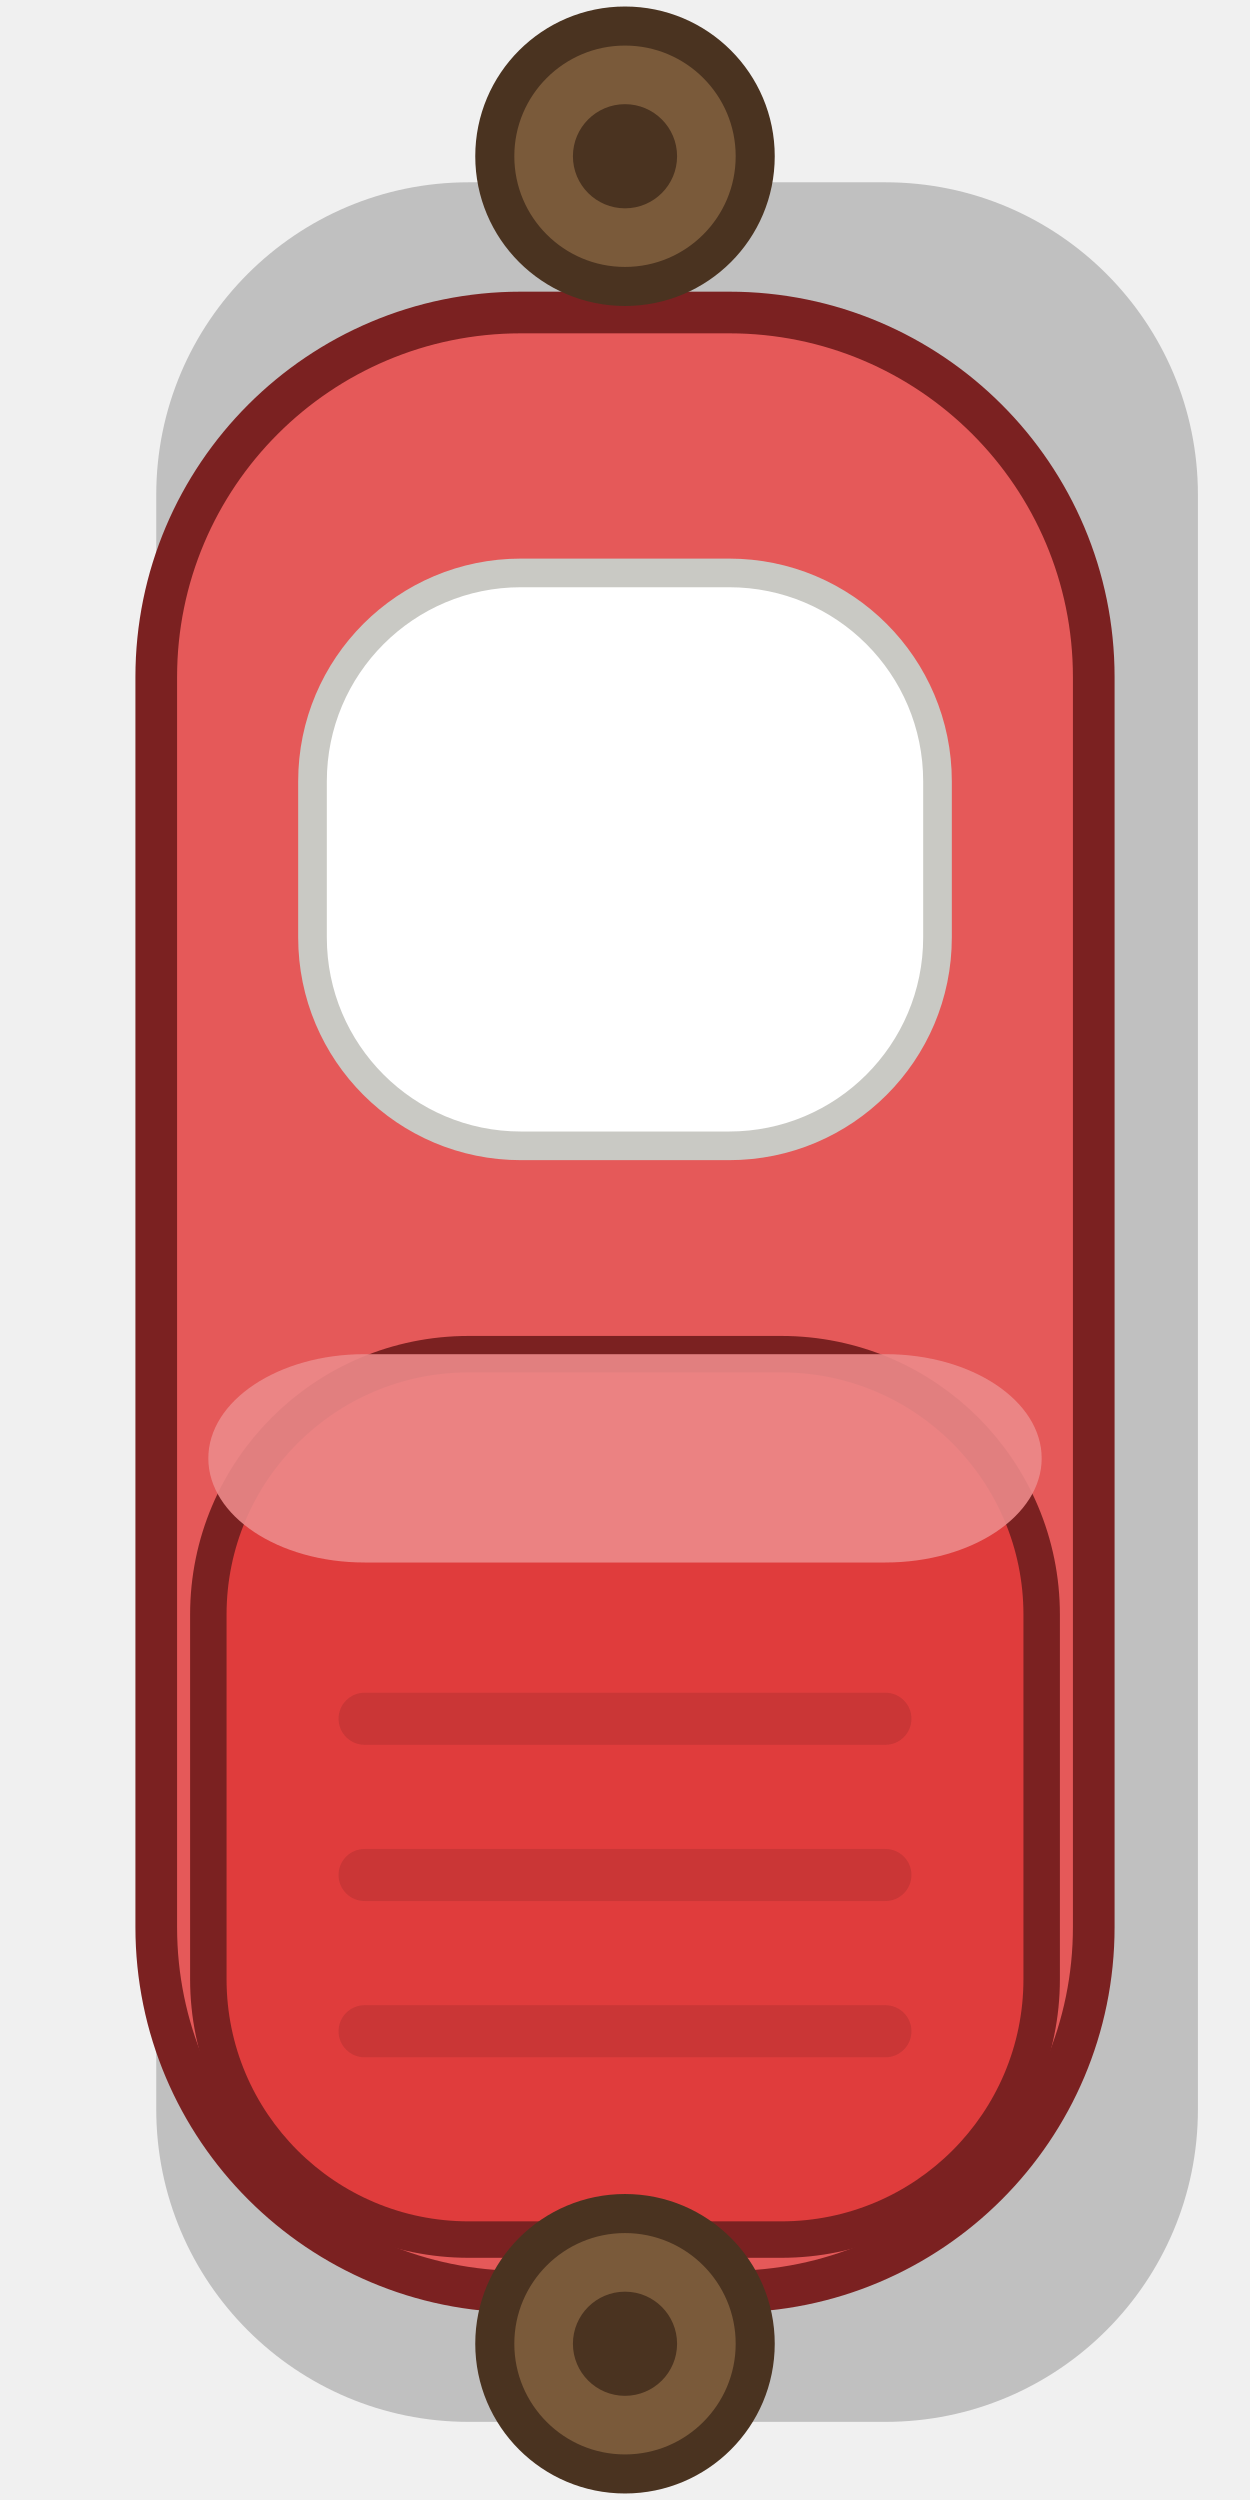
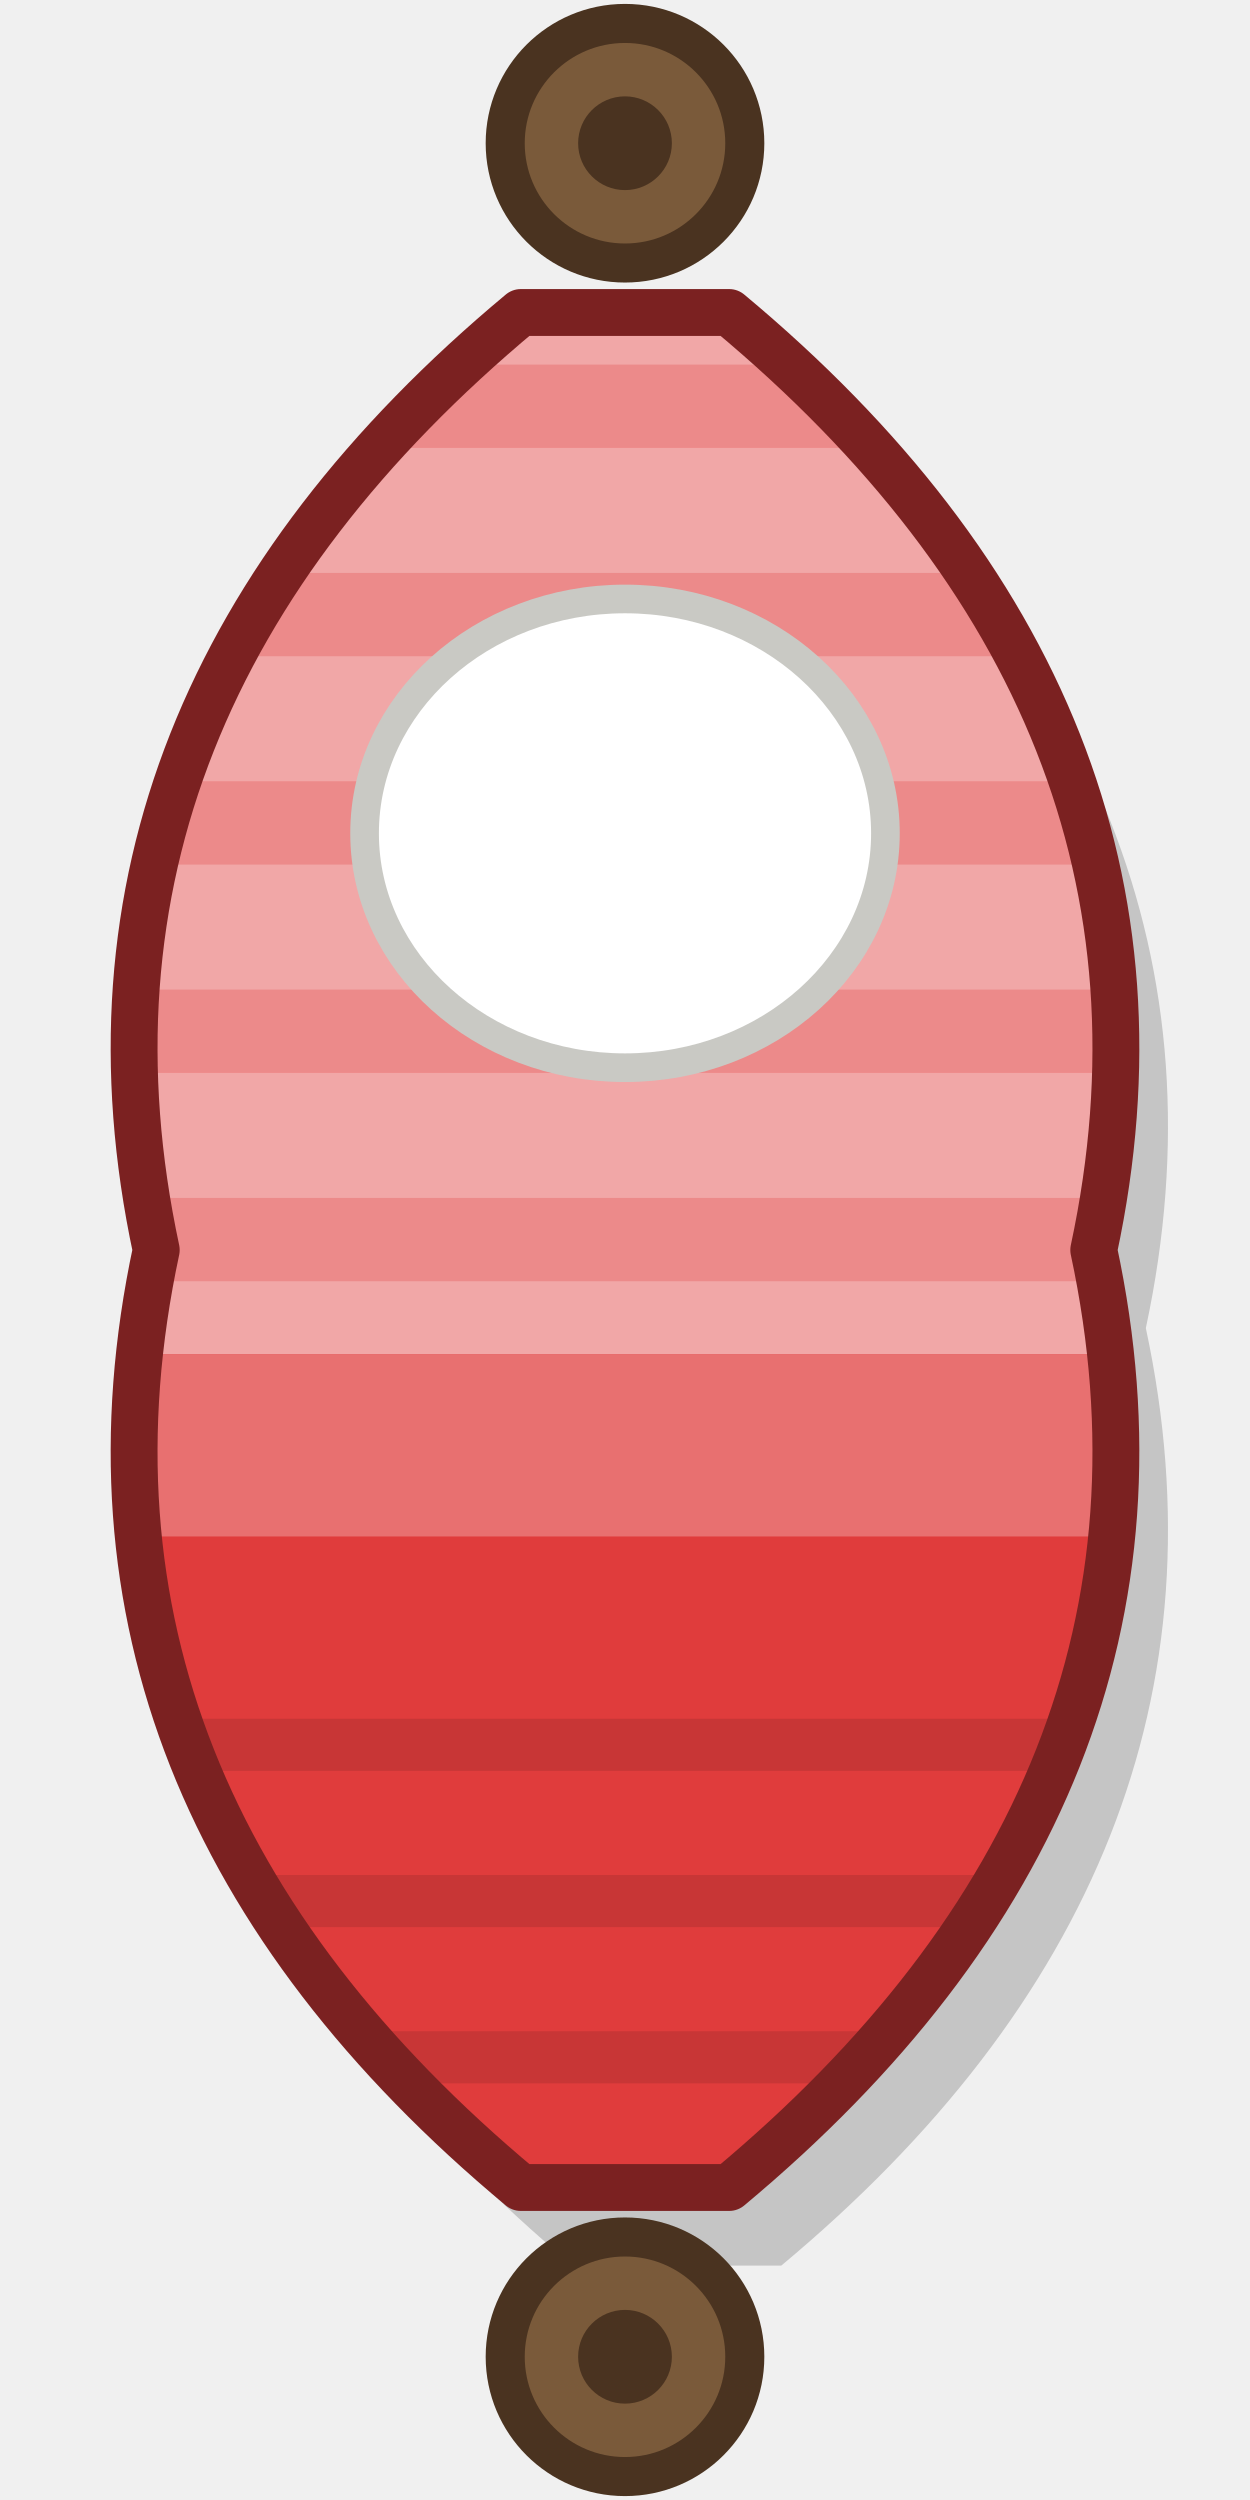
<svg xmlns="http://www.w3.org/2000/svg" width="96" height="192" viewBox="0 0 48 96">
-   <rect x="6" y="7" width="40" height="86" rx="12" fill="#000" opacity=".2" />
-   <rect x="6" y="12" width="36" height="76" rx="14" fill="#e55959" stroke="#7b2121" stroke-width="1.6" />
-   <rect x="12" y="22" width="24" height="22" rx="8" fill="#ffffff" stroke="#c9c9c4" stroke-width="1.1" />
-   <rect x="8" y="52" width="32" height="34" rx="10" fill="#e03c3c" stroke="#7b2121" stroke-width="1.4" />
-   <rect x="8" y="52" width="32" height="8" rx="6" fill="#ec8a8a" opacity="0.9" />
-   <rect x="13" y="65" width="22" height="2" rx="1" fill="#b33030" opacity="0.5" />
-   <rect x="13" y="71" width="22" height="2" rx="1" fill="#b33030" opacity="0.5" />
-   <rect x="13" y="77" width="22" height="2" rx="1" fill="#b33030" opacity="0.5" />
-   <circle cx="24" cy="6" r="5" fill="#7a5a3a" stroke="#4a3320" stroke-width="1.5" />
-   <circle cx="24" cy="6" r="2" fill="#4a3320" />
-   <circle cx="24" cy="90" r="5" fill="#7a5a3a" stroke="#4a3320" stroke-width="1.5" />
-   <circle cx="24" cy="90" r="2" fill="#4a3320" />
+   <defs>
+     <clipPath id="h">
+       <path d="M20 12 L28 12 C40 22 45 34 42 48 C45 62 40 74 28 84 L20 84 C8 74 3 62 6 48 C3 34 8 22 20 12Z" />
+     </clipPath>
+   </defs>
+   <path d="M20 12 L28 12 C40 22 45 34 42 48 C45 62 40 74 28 84 L20 84 C8 74 3 62 6 48 C3 34 8 22 20 12Z" fill="#000" opacity=".18" transform="translate(2 3)" />
+   <path d="M20 12 L28 12 C40 22 45 34 42 48 C45 62 40 74 28 84 L20 84 C8 74 3 62 6 48 C3 34 8 22 20 12Z" fill="#f1a7a7" />
+   <g clip-path="url(#h)">
+     <rect x="0" y="14" width="48" height="3.2" rx="0" fill="#eb8080" opacity="0.75" />
+     <rect x="0" y="22" width="48" height="3.2" rx="0" fill="#eb8080" opacity="0.75" />
+     <rect x="0" y="30" width="48" height="3.2" rx="0" fill="#eb8080" opacity="0.75" />
+     <rect x="0" y="38" width="48" height="3.2" rx="0" fill="#eb8080" opacity="0.75" />
+     <rect x="0" y="46" width="48" height="3.2" rx="0" fill="#eb8080" opacity="0.75" />
+     <rect x="0" y="52" width="48" height="40" rx="0" fill="#e03c3c" />
+     <rect x="0" y="52" width="48" height="7" rx="0" fill="#e97676" opacity="0.9" />
+     <rect x="0" y="66" width="48" height="2" rx="0" fill="#af2f2f" opacity="0.5" />
+     <rect x="0" y="72" width="48" height="2" rx="0" fill="#af2f2f" opacity="0.5" />
+     <rect x="0" y="78" width="48" height="2" rx="0" fill="#af2f2f" opacity="0.5" />
+   </g>
+   <path d="M20 12 L28 12 C40 22 45 34 42 48 C45 62 40 74 28 84 L20 84 C8 74 3 62 6 48 C3 34 8 22 20 12Z" fill="none" stroke="#7b2121" stroke-width="1.8" stroke-linejoin="round" />
+   <ellipse cx="24" cy="32" rx="10" ry="9" fill="#ffffff" stroke="#c9c9c4" stroke-width="1.1" />
+   <circle cx="24" cy="5.5" r="4.6" fill="#7a5a3a" stroke="#4a3320" stroke-width="1.5" />
+   <circle cx="24" cy="5.5" r="1.8" fill="#4a3320" />
+   <circle cx="24" cy="90.5" r="4.6" fill="#7a5a3a" stroke="#4a3320" stroke-width="1.5" />
+   <circle cx="24" cy="90.5" r="1.8" fill="#4a3320" />
</svg>
